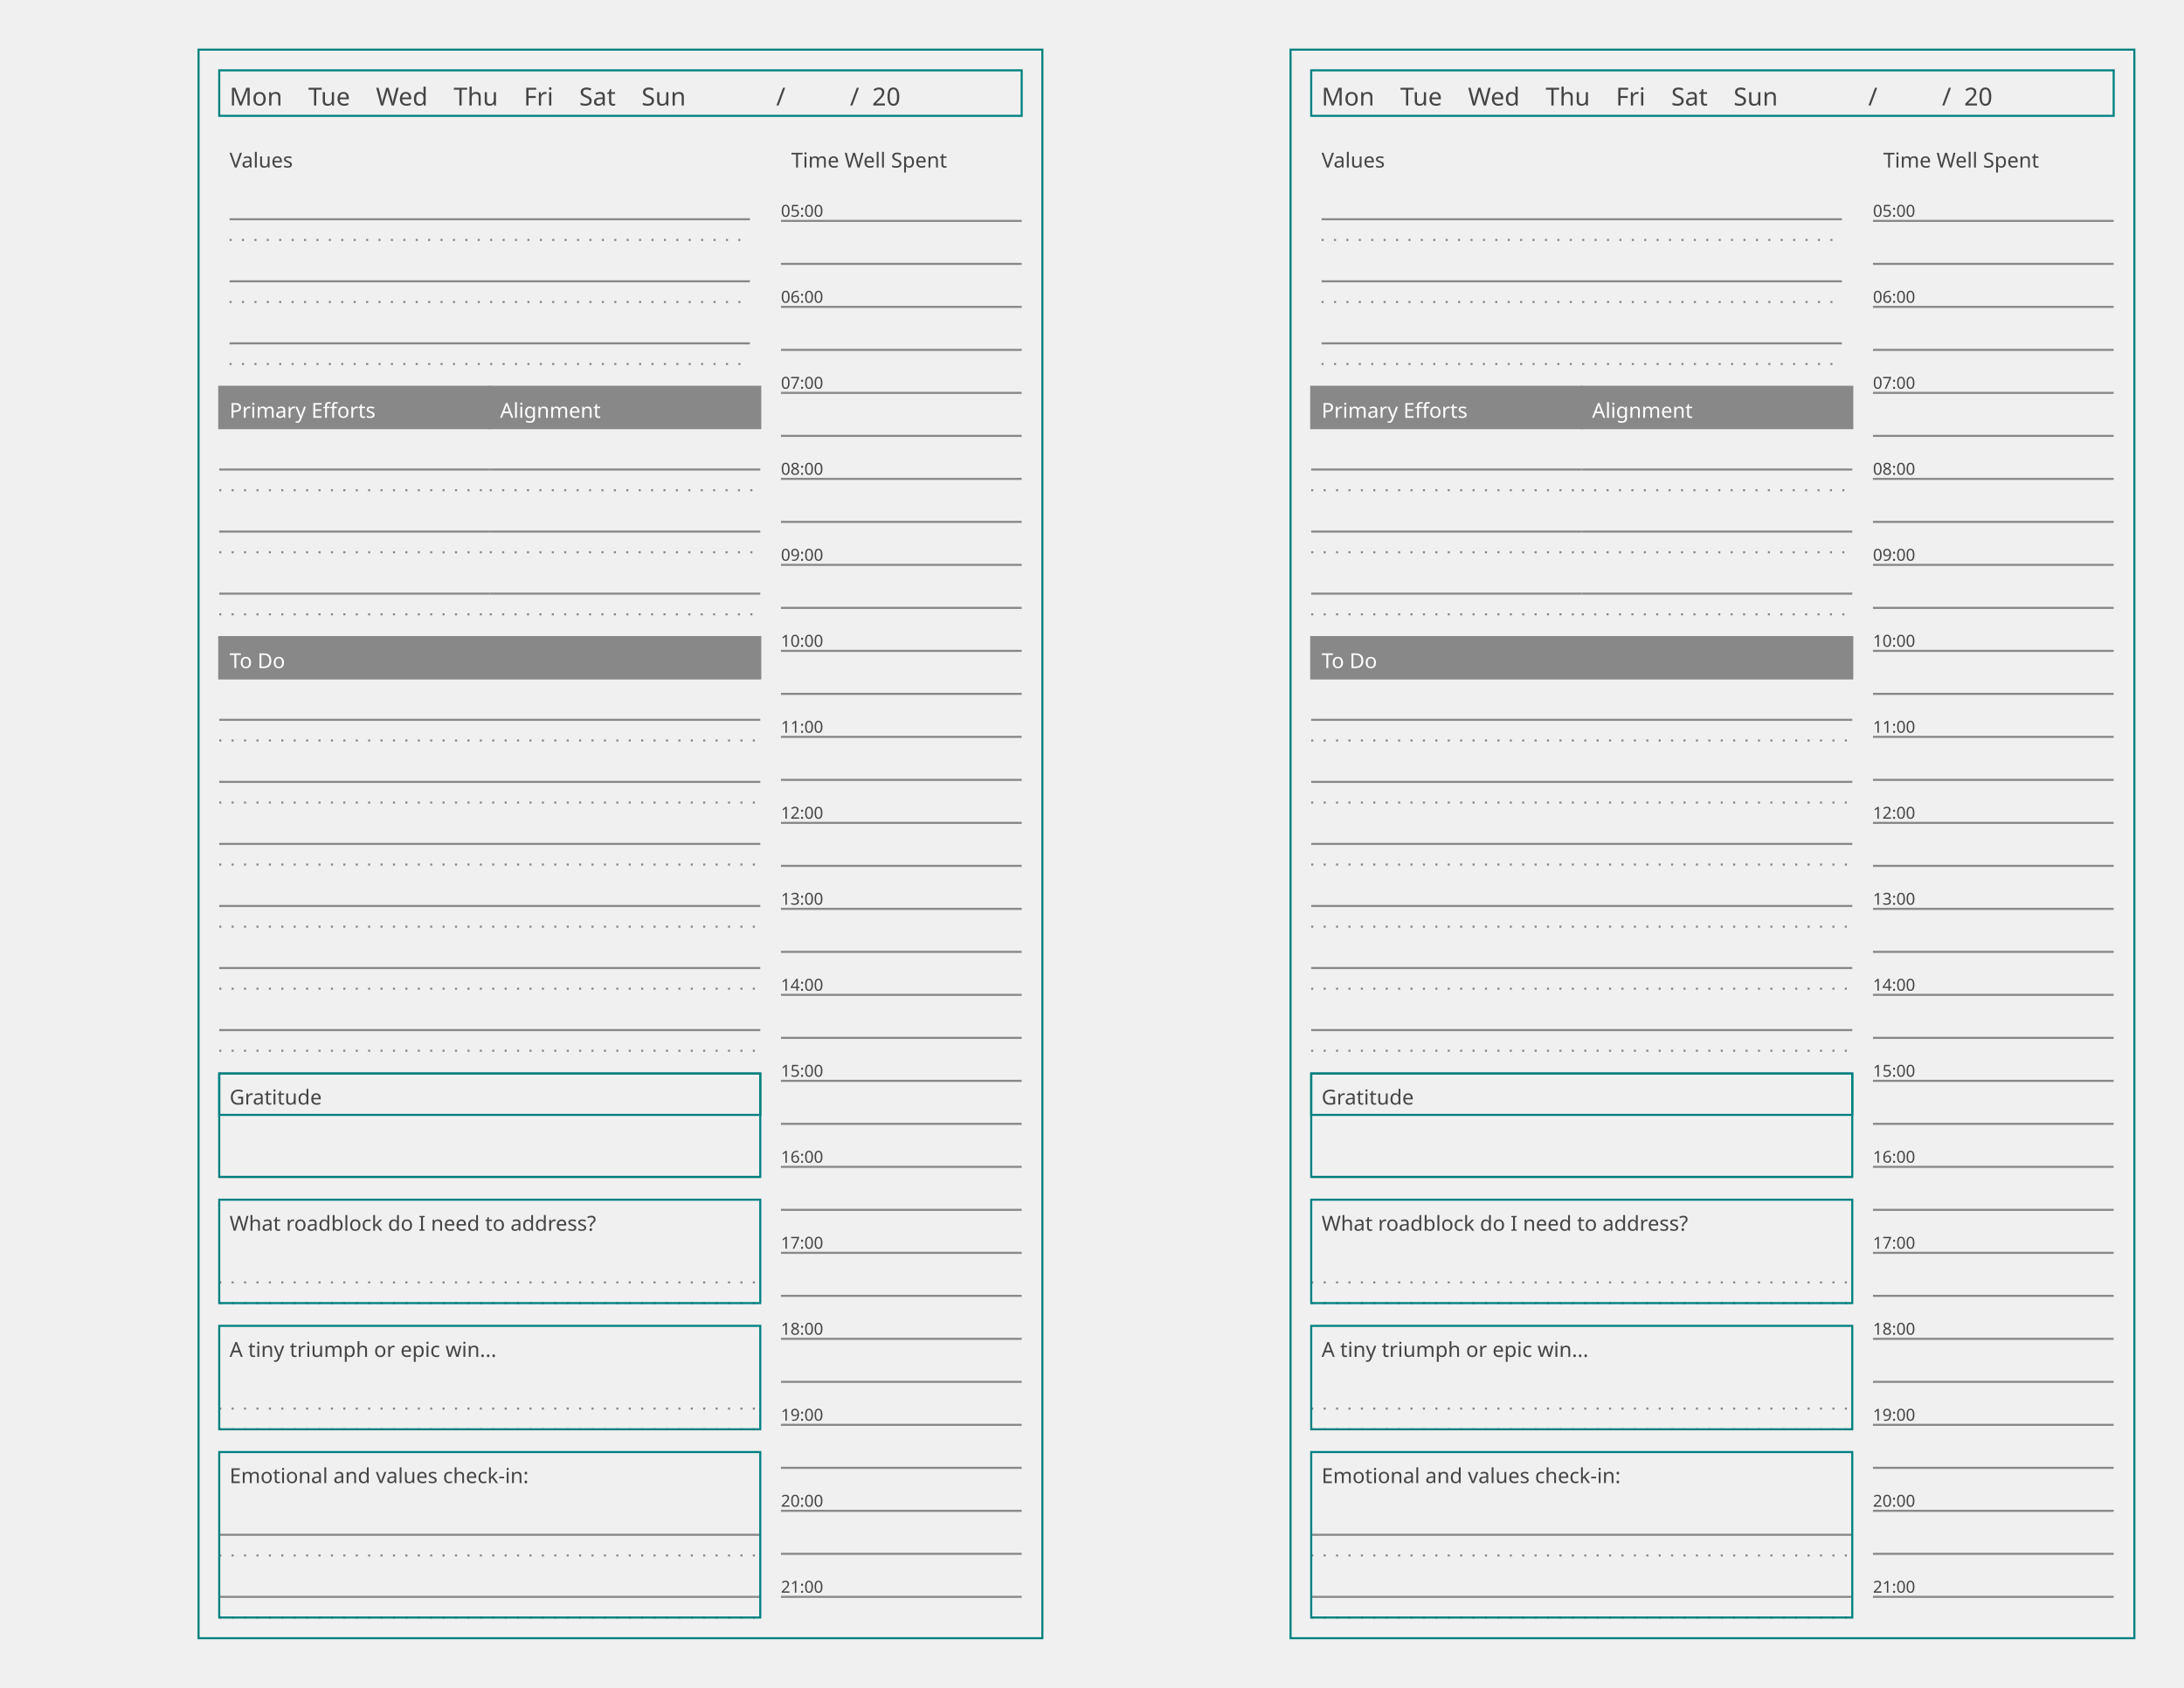
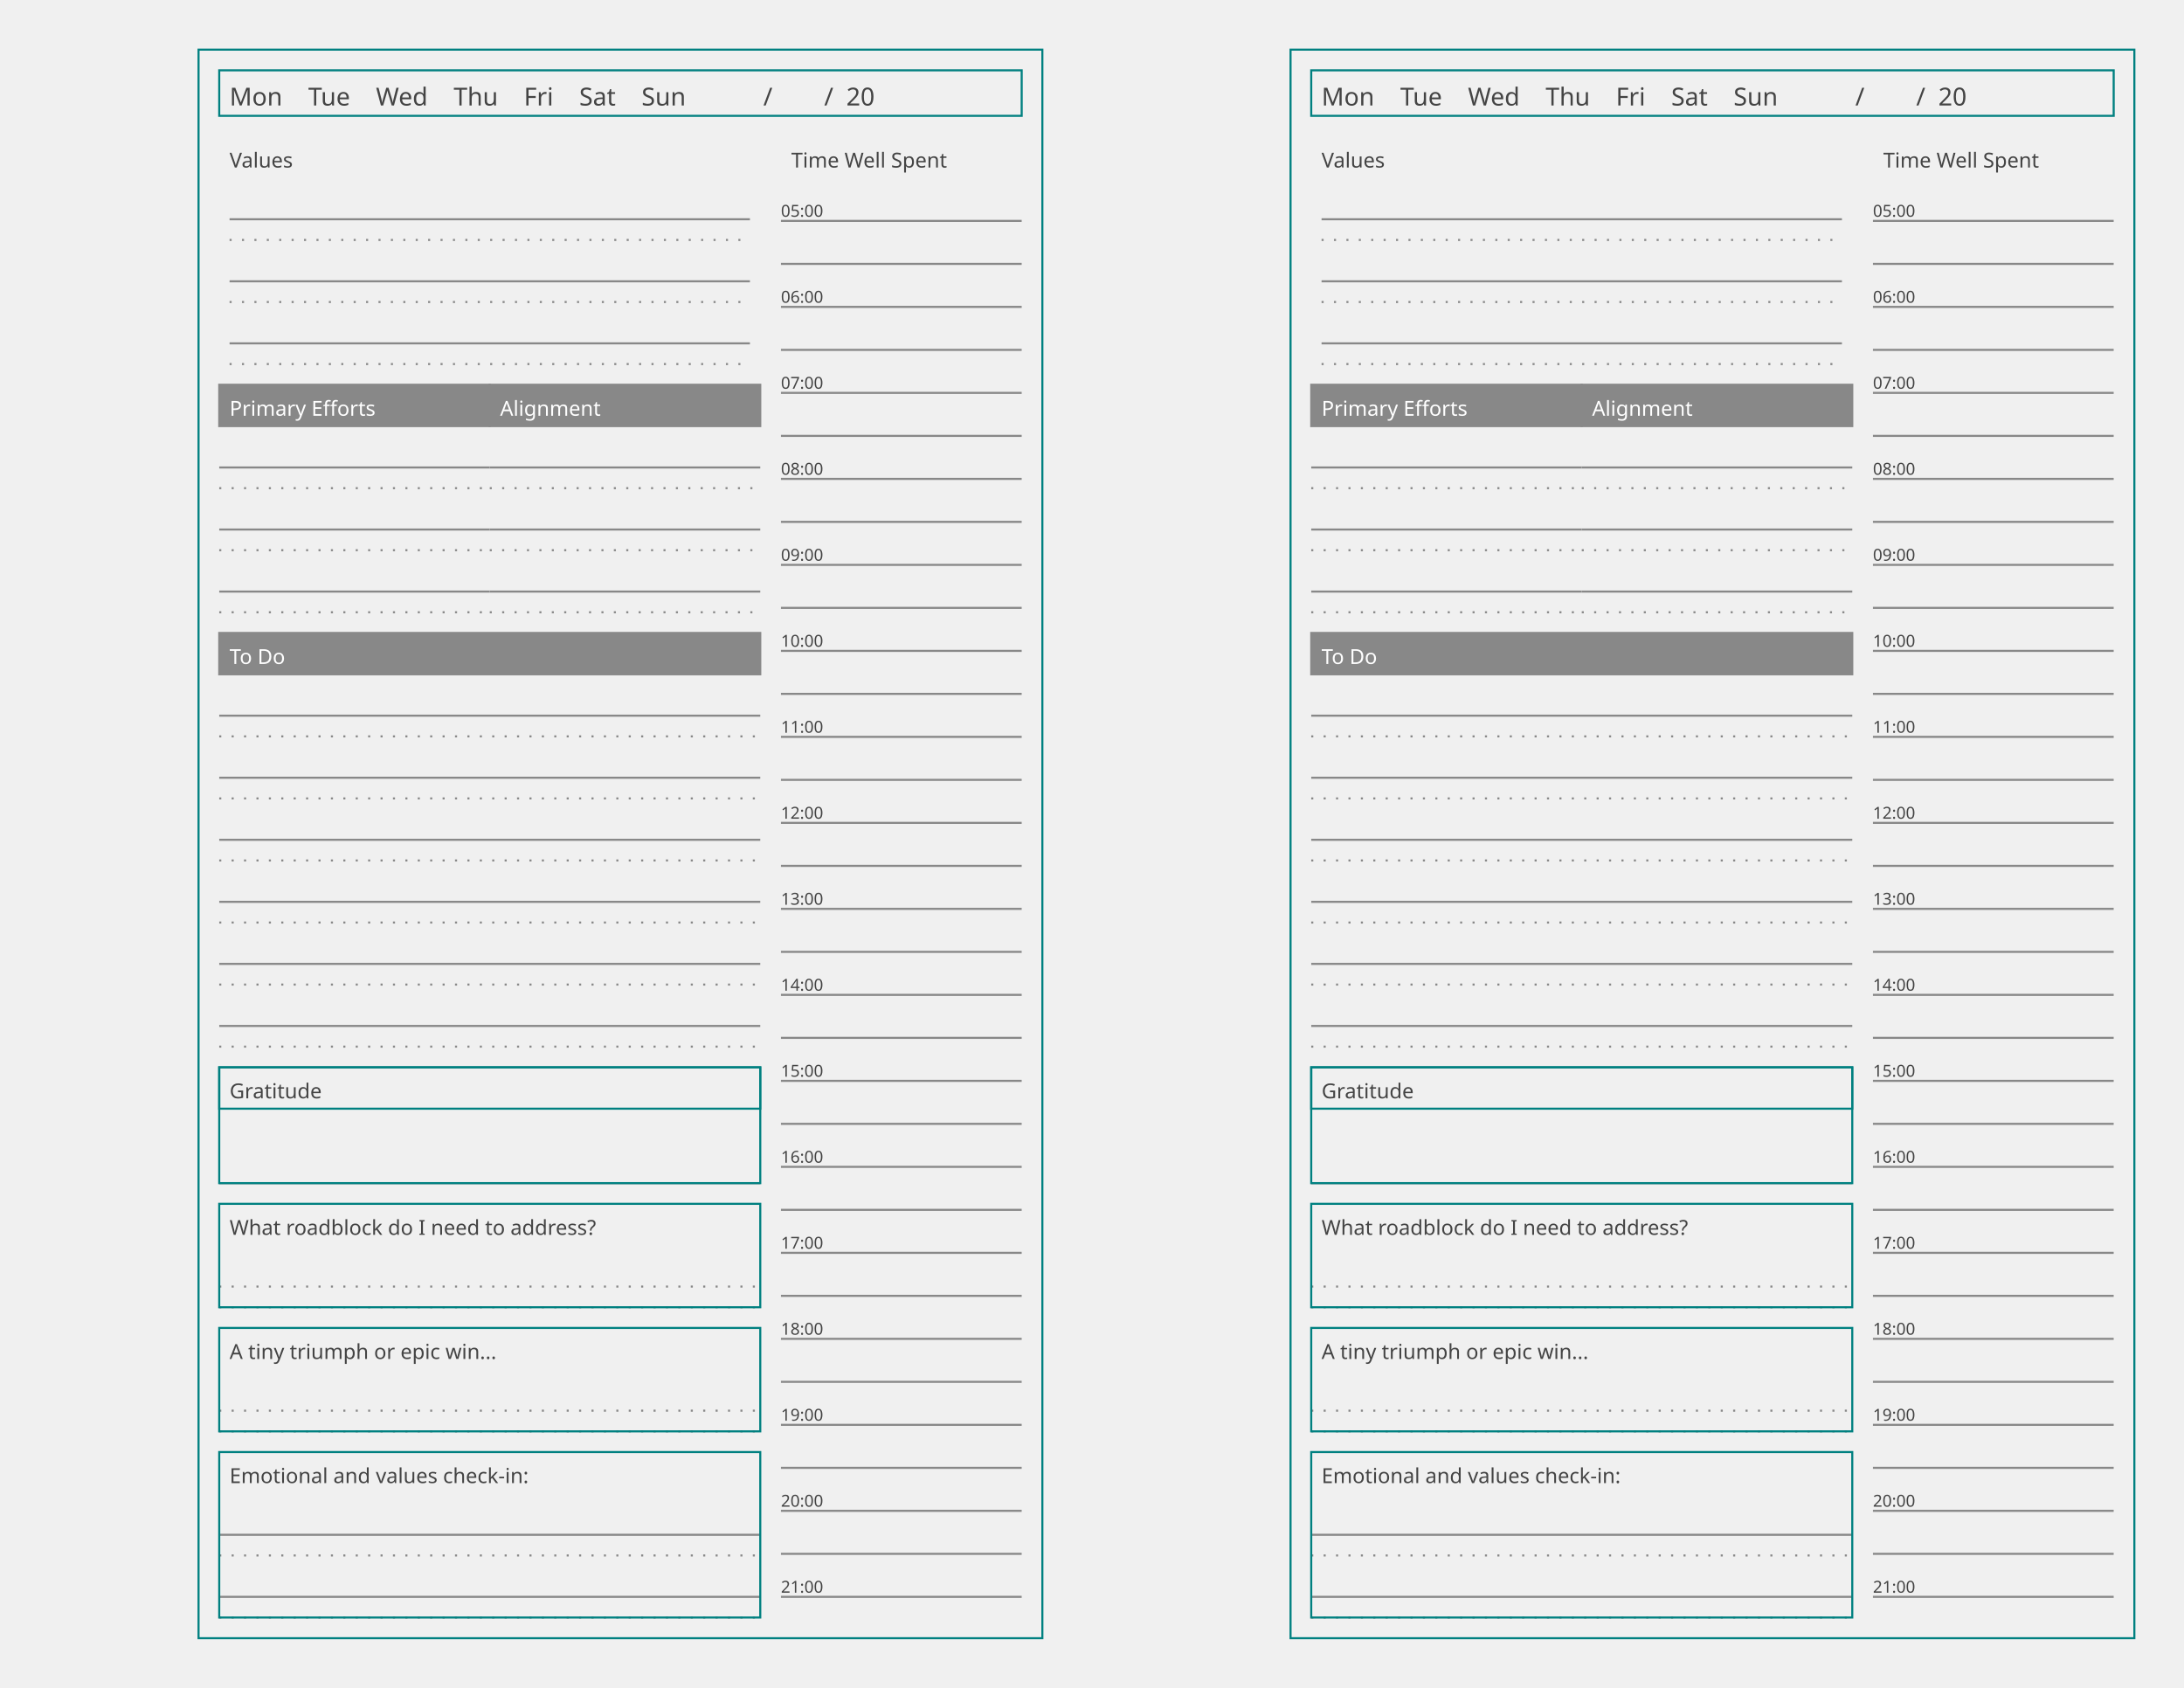
<svg xmlns="http://www.w3.org/2000/svg" baseProfile="tiny" height="8.5in" version="1.2" width="11in">
  <defs />
  <g transform="translate(96, 24.0)">
    <rect fill="none" height="768.0" stroke="#008080" width="408.0" x="0" y="0" />
    <g transform="translate(10, 10)">
      <rect fill="none" height="22" stroke="#008080" stroke-width="1" width="388.0" x="0" y="0" />
-       <text alignment-baseline="text-after-edge" fill="#444444" font-family="Trebuchet MS" font-size="12" text-anchor="start" transform="translate(5,17)">Mon    Tue    Wed    Thu    Fri    Sat    Sun              /          /  20          </text>
+       <text alignment-baseline="text-after-edge" fill="#444444" font-family="Trebuchet MS" font-size="12" text-anchor="start" transform="translate(5,17)">Mon    Tue    Wed    Thu    Fri    Sat    Sun            /        /  20        </text>
    </g>
    <g transform="translate(10, 32)">
      <g transform="translate(0,10)">
        <g>
          <g transform="translate(0,0)">
            <text alignment-baseline="text-after-edge" fill="#444444" font-family="Ubuntu Mono" font-size="10" text-anchor="start" transform="translate(5,15)">Values</text>
          </g>
          <g transform="translate(0,20)">
            <g>
              <line stroke="#888888" stroke-dasharray="1,5" stroke-width="1" transform="translate(5,30.0)" x1="0" x2="251.6" y1="0" y2="0" />
              <line stroke="#888888" stroke-dasharray="1,5" stroke-width="1" transform="translate(5,60.0)" x1="0" x2="251.6" y1="0" y2="0" />
              <line stroke="#888888" stroke-dasharray="1,5" stroke-width="1" transform="translate(5,90.0)" x1="0" x2="251.6" y1="0" y2="0" />
            </g>
            <g>
              <line stroke="#888888" stroke-dasharray="1,0" stroke-width="1" transform="translate(5,20.0)" x1="0" x2="251.6" y1="0" y2="0" />
              <line stroke="#888888" stroke-dasharray="1,0" stroke-width="1" transform="translate(5,50.0)" x1="0" x2="251.6" y1="0" y2="0" />
              <line stroke="#888888" stroke-dasharray="1,0" stroke-width="1" transform="translate(5,80.0)" x1="0" x2="251.6" y1="0" y2="0" />
            </g>
          </g>
        </g>
      </g>
-       <g transform="translate(0,131.0)">
+       <g transform="translate(0,130.0)">
        <g>
          <g transform="translate(0,0)">
            <g>
              <g transform="translate(0,0)">
                <rect fill="#888888" height="20" stroke="#888888" stroke-width="1" width="130.8" x="0" y="0" />
                <text alignment-baseline="text-after-edge" fill="#ffffff" font-family="Trebuchet MS" font-size="10" text-anchor="start" transform="translate(5,15)">Primary Efforts</text>
              </g>
              <g transform="translate(0,20)">
                <g>
                  <line stroke="#888888" stroke-dasharray="1,5" stroke-width="1" transform="translate(0,30.0)" x1="0" x2="130.8" y1="0" y2="0" />
                  <line stroke="#888888" stroke-dasharray="1,5" stroke-width="1" transform="translate(0,60.0)" x1="0" x2="130.8" y1="0" y2="0" />
                  <line stroke="#888888" stroke-dasharray="1,5" stroke-width="1" transform="translate(0,90.0)" x1="0" x2="130.8" y1="0" y2="0" />
                </g>
                <g>
                  <line stroke="#888888" stroke-dasharray="1,0" stroke-width="1" transform="translate(0,20.0)" x1="0" x2="130.8" y1="0" y2="0" />
                  <line stroke="#888888" stroke-dasharray="1,0" stroke-width="1" transform="translate(0,50.0)" x1="0" x2="130.8" y1="0" y2="0" />
                  <line stroke="#888888" stroke-dasharray="1,0" stroke-width="1" transform="translate(0,80.0)" x1="0" x2="130.8" y1="0" y2="0" />
                </g>
              </g>
            </g>
          </g>
          <g transform="translate(130.8,0)">
            <g>
              <g transform="translate(0,0)">
                <rect fill="#888888" height="20" stroke="#888888" stroke-width="1" width="130.8" x="0" y="0" />
                <text alignment-baseline="text-after-edge" fill="#ffffff" font-family="Trebuchet MS" font-size="10" text-anchor="start" transform="translate(5,15)">Alignment</text>
              </g>
              <g transform="translate(0,20)">
                <g>
                  <line stroke="#888888" stroke-dasharray="1,5" stroke-width="1" transform="translate(0,30.0)" x1="0" x2="130.8" y1="0" y2="0" />
                  <line stroke="#888888" stroke-dasharray="1,5" stroke-width="1" transform="translate(0,60.0)" x1="0" x2="130.8" y1="0" y2="0" />
                  <line stroke="#888888" stroke-dasharray="1,5" stroke-width="1" transform="translate(0,90.0)" x1="0" x2="130.8" y1="0" y2="0" />
                </g>
                <g>
                  <line stroke="#888888" stroke-dasharray="1,0" stroke-width="1" transform="translate(0,20.0)" x1="0" x2="130.8" y1="0" y2="0" />
                  <line stroke="#888888" stroke-dasharray="1,0" stroke-width="1" transform="translate(0,50.0)" x1="0" x2="130.8" y1="0" y2="0" />
                  <line stroke="#888888" stroke-dasharray="1,0" stroke-width="1" transform="translate(0,80.0)" x1="0" x2="130.8" y1="0" y2="0" />
                </g>
              </g>
            </g>
          </g>
        </g>
      </g>
-       <g transform="translate(0,252.0)">
+       <g transform="translate(0,250.0)">
        <g>
          <g transform="translate(0,0)">
            <rect fill="#888888" height="20" stroke="#888888" stroke-width="1" width="261.6" x="0" y="0" />
            <text alignment-baseline="text-after-edge" fill="#ffffff" font-family="Ubuntu Mono" font-size="10" text-anchor="start" transform="translate(5,15)">To Do</text>
          </g>
          <g transform="translate(0,20)">
            <g>
              <line stroke="#888888" stroke-dasharray="1,5" stroke-width="1" transform="translate(0,30.0)" x1="0" x2="261.6" y1="0" y2="0" />
              <line stroke="#888888" stroke-dasharray="1,5" stroke-width="1" transform="translate(0,60.0)" x1="0" x2="261.6" y1="0" y2="0" />
              <line stroke="#888888" stroke-dasharray="1,5" stroke-width="1" transform="translate(0,90.0)" x1="0" x2="261.6" y1="0" y2="0" />
              <line stroke="#888888" stroke-dasharray="1,5" stroke-width="1" transform="translate(0,120.0)" x1="0" x2="261.6" y1="0" y2="0" />
              <line stroke="#888888" stroke-dasharray="1,5" stroke-width="1" transform="translate(0,150.0)" x1="0" x2="261.6" y1="0" y2="0" />
              <line stroke="#888888" stroke-dasharray="1,5" stroke-width="1" transform="translate(0,180.0)" x1="0" x2="261.6" y1="0" y2="0" />
            </g>
            <g>
              <line stroke="#888888" stroke-dasharray="1,0" stroke-width="1" transform="translate(0,20.0)" x1="0" x2="261.6" y1="0" y2="0" />
              <line stroke="#888888" stroke-dasharray="1,0" stroke-width="1" transform="translate(0,50.0)" x1="0" x2="261.6" y1="0" y2="0" />
              <line stroke="#888888" stroke-dasharray="1,0" stroke-width="1" transform="translate(0,80.0)" x1="0" x2="261.6" y1="0" y2="0" />
              <line stroke="#888888" stroke-dasharray="1,0" stroke-width="1" transform="translate(0,110.0)" x1="0" x2="261.6" y1="0" y2="0" />
              <line stroke="#888888" stroke-dasharray="1,0" stroke-width="1" transform="translate(0,140.0)" x1="0" x2="261.6" y1="0" y2="0" />
              <line stroke="#888888" stroke-dasharray="1,0" stroke-width="1" transform="translate(0,170.0)" x1="0" x2="261.6" y1="0" y2="0" />
            </g>
          </g>
        </g>
      </g>
-       <g transform="translate(0,463.0)">
+       <g transform="translate(0,460.0)">
        <g>
          <g transform="translate(0,0)">
            <rect fill="none" height="20" stroke="#008080" stroke-width="1" width="261.6" x="0" y="0" />
            <text alignment-baseline="text-after-edge" fill="#444444" font-family="Trebuchet MS" font-size="10" text-anchor="start" transform="translate(5,15)">Gratitude</text>
          </g>
          <g transform="translate(0,20)">
-             <line stroke="#888888" stroke-dasharray="1,0" stroke-width="1" transform="translate(0,30.0)" x1="0" x2="261.6" y1="0" y2="0" />
+             <line stroke="#888888" stroke-dasharray="1,0" stroke-width="1" transform="translate(0,36.0)" x1="0" x2="261.6" y1="0" y2="0" />
+           </g>
+         </g>
+         <rect fill="none" height="56.0" stroke="#008080" stroke-width="1" width="261.6" x="0" y="0" />
+       </g>
+       <g transform="translate(0,526.0)">
+         <g>
+           <g transform="translate(0,0)">
+             <text alignment-baseline="text-after-edge" fill="#444444" font-family="Ubuntu Mono" font-size="10" text-anchor="start" transform="translate(5,15)">What roadblock do I need to address?</text>
+           </g>
+           <g transform="translate(0,20)">
+             <g>
+               <line stroke="#888888" stroke-dasharray="1,5" stroke-width="1" transform="translate(0,30.0)" x1="0" x2="261.6" y1="0" y2="0" />
+             </g>
+             <g>
+               <line stroke="#888888" stroke-dasharray="1,5" stroke-width="1" transform="translate(0,20.0)" x1="0" x2="261.6" y1="0" y2="0" />
+             </g>
          </g>
        </g>
        <rect fill="none" height="50" stroke="#008080" stroke-width="1" width="261.6" x="0" y="0" />
      </g>
-       <g transform="translate(0,524.0)">
-         <g>
-           <g transform="translate(0,0)">
-             <text alignment-baseline="text-after-edge" fill="#444444" font-family="Ubuntu Mono" font-size="10" text-anchor="start" transform="translate(5,15)">What roadblock do I need to address?</text>
-           </g>
-           <g transform="translate(0,20)">
-             <g>
-               <line stroke="#888888" stroke-dasharray="1,5" stroke-width="1" transform="translate(0,30.0)" x1="0" x2="261.6" y1="0" y2="0" />
-             </g>
-             <g>
-               <line stroke="#888888" stroke-dasharray="1,5" stroke-width="1" transform="translate(0,20.0)" x1="0" x2="261.6" y1="0" y2="0" />
-             </g>
-           </g>
-         </g>
-         <rect fill="none" height="50" stroke="#008080" stroke-width="1" width="261.6" x="0" y="0" />
-       </g>
-       <g transform="translate(0,585.0)">
+       <g transform="translate(0,586.0)">
        <g>
          <g transform="translate(0,0)">
            <text alignment-baseline="text-after-edge" fill="#444444" font-family="Ubuntu Mono" font-size="10" text-anchor="start" transform="translate(5,15)">A tiny triumph or epic win...</text>
          </g>
          <g transform="translate(0,20)">
            <g>
              <line stroke="#888888" stroke-dasharray="1,5" stroke-width="1" transform="translate(0,30.0)" x1="0" x2="261.6" y1="0" y2="0" />
            </g>
            <g>
              <line stroke="#888888" stroke-dasharray="1,5" stroke-width="1" transform="translate(0,20.0)" x1="0" x2="261.6" y1="0" y2="0" />
            </g>
          </g>
        </g>
        <rect fill="none" height="50" stroke="#008080" stroke-width="1" width="261.6" x="0" y="0" />
      </g>
      <g transform="translate(0,646.0)">
        <g>
          <g transform="translate(0,0)">
            <text alignment-baseline="text-after-edge" fill="#444444" font-family="Ubuntu Mono" font-size="10" text-anchor="start" transform="translate(5,15)">Emotional and values check-in:</text>
          </g>
          <g transform="translate(0,20)">
            <g>
              <line stroke="#888888" stroke-dasharray="1,5" stroke-width="1" transform="translate(0,30.0)" x1="0" x2="261.6" y1="0" y2="0" />
              <line stroke="#888888" stroke-dasharray="1,5" stroke-width="1" transform="translate(0,60.0)" x1="0" x2="261.6" y1="0" y2="0" />
            </g>
            <g>
              <line stroke="#888888" stroke-dasharray="1,0" stroke-width="1" transform="translate(0,20.0)" x1="0" x2="261.6" y1="0" y2="0" />
              <line stroke="#888888" stroke-dasharray="1,0" stroke-width="1" transform="translate(0,50.0)" x1="0" x2="261.6" y1="0" y2="0" />
            </g>
          </g>
        </g>
        <rect fill="none" height="80" stroke="#008080" stroke-width="1" width="261.6" x="0" y="0" />
      </g>
    </g>
    <g transform="translate(281.6,32)">
      <g>
        <rect fill="none" height="20" stroke="none" width="116.4" x="0" y="10" />
        <text alignment-baseline="text-after-edge" fill="#444444" font-family="Ubuntu Mono" font-size="10" text-anchor="start" x="5" y="25">Time Well Spent</text>
      </g>
      <g>
        <text alignment-baseline="text-after-edge" fill="#444444" font-family="Ubuntu Mono" font-size="8" text-anchor="start" x="0" y="48.788">05:00</text>
        <line stroke="#888888" x1="0" x2="116.4" y1="50.788" y2="50.788" />
        <line stroke="#888888" x1="0" x2="116.4" y1="71.576" y2="71.576" />
        <text alignment-baseline="text-after-edge" fill="#444444" font-family="Ubuntu Mono" font-size="8" text-anchor="start" x="0" y="90.364">06:00</text>
        <line stroke="#888888" x1="0" x2="116.4" y1="92.364" y2="92.364" />
        <line stroke="#888888" x1="0" x2="116.4" y1="113.152" y2="113.152" />
        <text alignment-baseline="text-after-edge" fill="#444444" font-family="Ubuntu Mono" font-size="8" text-anchor="start" x="0" y="131.939">07:00</text>
        <line stroke="#888888" x1="0" x2="116.4" y1="133.939" y2="133.939" />
        <line stroke="#888888" x1="0" x2="116.4" y1="154.727" y2="154.727" />
        <text alignment-baseline="text-after-edge" fill="#444444" font-family="Ubuntu Mono" font-size="8" text-anchor="start" x="0" y="173.515">08:00</text>
        <line stroke="#888888" x1="0" x2="116.4" y1="175.515" y2="175.515" />
        <line stroke="#888888" x1="0" x2="116.4" y1="196.303" y2="196.303" />
        <text alignment-baseline="text-after-edge" fill="#444444" font-family="Ubuntu Mono" font-size="8" text-anchor="start" x="0" y="215.091">09:00</text>
        <line stroke="#888888" x1="0" x2="116.4" y1="217.091" y2="217.091" />
        <line stroke="#888888" x1="0" x2="116.4" y1="237.879" y2="237.879" />
        <text alignment-baseline="text-after-edge" fill="#444444" font-family="Ubuntu Mono" font-size="8" text-anchor="start" x="0" y="256.667">10:00</text>
        <line stroke="#888888" x1="0" x2="116.4" y1="258.667" y2="258.667" />
        <line stroke="#888888" x1="0" x2="116.4" y1="279.455" y2="279.455" />
        <text alignment-baseline="text-after-edge" fill="#444444" font-family="Ubuntu Mono" font-size="8" text-anchor="start" x="0" y="298.242">11:00</text>
        <line stroke="#888888" x1="0" x2="116.4" y1="300.242" y2="300.242" />
        <line stroke="#888888" x1="0" x2="116.4" y1="321.03" y2="321.03" />
        <text alignment-baseline="text-after-edge" fill="#444444" font-family="Ubuntu Mono" font-size="8" text-anchor="start" x="0" y="339.818">12:00</text>
        <line stroke="#888888" x1="0" x2="116.4" y1="341.818" y2="341.818" />
        <line stroke="#888888" x1="0" x2="116.4" y1="362.606" y2="362.606" />
        <text alignment-baseline="text-after-edge" fill="#444444" font-family="Ubuntu Mono" font-size="8" text-anchor="start" x="0" y="381.394">13:00</text>
        <line stroke="#888888" x1="0" x2="116.4" y1="383.394" y2="383.394" />
        <line stroke="#888888" x1="0" x2="116.4" y1="404.182" y2="404.182" />
        <text alignment-baseline="text-after-edge" fill="#444444" font-family="Ubuntu Mono" font-size="8" text-anchor="start" x="0" y="422.97">14:00</text>
        <line stroke="#888888" x1="0" x2="116.4" y1="424.97" y2="424.97" />
        <line stroke="#888888" x1="0" x2="116.4" y1="445.758" y2="445.758" />
        <text alignment-baseline="text-after-edge" fill="#444444" font-family="Ubuntu Mono" font-size="8" text-anchor="start" x="0" y="464.545">15:00</text>
        <line stroke="#888888" x1="0" x2="116.4" y1="466.545" y2="466.545" />
        <line stroke="#888888" x1="0" x2="116.4" y1="487.333" y2="487.333" />
        <text alignment-baseline="text-after-edge" fill="#444444" font-family="Ubuntu Mono" font-size="8" text-anchor="start" x="0" y="506.121">16:00</text>
        <line stroke="#888888" x1="0" x2="116.4" y1="508.121" y2="508.121" />
        <line stroke="#888888" x1="0" x2="116.4" y1="528.909" y2="528.909" />
        <text alignment-baseline="text-after-edge" fill="#444444" font-family="Ubuntu Mono" font-size="8" text-anchor="start" x="0" y="547.697">17:00</text>
        <line stroke="#888888" x1="0" x2="116.4" y1="549.697" y2="549.697" />
        <line stroke="#888888" x1="0" x2="116.4" y1="570.485" y2="570.485" />
        <text alignment-baseline="text-after-edge" fill="#444444" font-family="Ubuntu Mono" font-size="8" text-anchor="start" x="0" y="589.273">18:00</text>
        <line stroke="#888888" x1="0" x2="116.4" y1="591.273" y2="591.273" />
        <line stroke="#888888" x1="0" x2="116.4" y1="612.061" y2="612.061" />
        <text alignment-baseline="text-after-edge" fill="#444444" font-family="Ubuntu Mono" font-size="8" text-anchor="start" x="0" y="630.848">19:00</text>
        <line stroke="#888888" x1="0" x2="116.4" y1="632.848" y2="632.848" />
        <line stroke="#888888" x1="0" x2="116.4" y1="653.636" y2="653.636" />
        <text alignment-baseline="text-after-edge" fill="#444444" font-family="Ubuntu Mono" font-size="8" text-anchor="start" x="0" y="672.424">20:00</text>
        <line stroke="#888888" x1="0" x2="116.4" y1="674.424" y2="674.424" />
        <line stroke="#888888" x1="0" x2="116.4" y1="695.212" y2="695.212" />
        <text alignment-baseline="text-after-edge" fill="#444444" font-family="Ubuntu Mono" font-size="8" text-anchor="start" x="0" y="714.0">21:00</text>
        <line stroke="#888888" x1="0" x2="116.4" y1="716.0" y2="716.0" />
      </g>
    </g>
  </g>
  <g transform="translate(624.0, 24.0)">
    <rect fill="none" height="768.0" stroke="#008080" width="408.0" x="0" y="0" />
    <g transform="translate(10, 10)">
      <rect fill="none" height="22" stroke="#008080" stroke-width="1" width="388.0" x="0" y="0" />
-       <text alignment-baseline="text-after-edge" fill="#444444" font-family="Trebuchet MS" font-size="12" text-anchor="start" transform="translate(5,17)">Mon    Tue    Wed    Thu    Fri    Sat    Sun              /          /  20          </text>
+       <text alignment-baseline="text-after-edge" fill="#444444" font-family="Trebuchet MS" font-size="12" text-anchor="start" transform="translate(5,17)">Mon    Tue    Wed    Thu    Fri    Sat    Sun            /        /  20        </text>
    </g>
    <g transform="translate(10, 32)">
      <g transform="translate(0,10)">
        <g>
          <g transform="translate(0,0)">
            <text alignment-baseline="text-after-edge" fill="#444444" font-family="Ubuntu Mono" font-size="10" text-anchor="start" transform="translate(5,15)">Values</text>
          </g>
          <g transform="translate(0,20)">
            <g>
              <line stroke="#888888" stroke-dasharray="1,5" stroke-width="1" transform="translate(5,30.0)" x1="0" x2="251.6" y1="0" y2="0" />
              <line stroke="#888888" stroke-dasharray="1,5" stroke-width="1" transform="translate(5,60.0)" x1="0" x2="251.6" y1="0" y2="0" />
              <line stroke="#888888" stroke-dasharray="1,5" stroke-width="1" transform="translate(5,90.0)" x1="0" x2="251.6" y1="0" y2="0" />
            </g>
            <g>
              <line stroke="#888888" stroke-dasharray="1,0" stroke-width="1" transform="translate(5,20.0)" x1="0" x2="251.6" y1="0" y2="0" />
              <line stroke="#888888" stroke-dasharray="1,0" stroke-width="1" transform="translate(5,50.0)" x1="0" x2="251.6" y1="0" y2="0" />
              <line stroke="#888888" stroke-dasharray="1,0" stroke-width="1" transform="translate(5,80.0)" x1="0" x2="251.6" y1="0" y2="0" />
            </g>
          </g>
        </g>
      </g>
-       <g transform="translate(0,131.0)">
+       <g transform="translate(0,130.0)">
        <g>
          <g transform="translate(0,0)">
            <g>
              <g transform="translate(0,0)">
                <rect fill="#888888" height="20" stroke="#888888" stroke-width="1" width="130.8" x="0" y="0" />
                <text alignment-baseline="text-after-edge" fill="#ffffff" font-family="Trebuchet MS" font-size="10" text-anchor="start" transform="translate(5,15)">Primary Efforts</text>
              </g>
              <g transform="translate(0,20)">
                <g>
                  <line stroke="#888888" stroke-dasharray="1,5" stroke-width="1" transform="translate(0,30.0)" x1="0" x2="130.8" y1="0" y2="0" />
                  <line stroke="#888888" stroke-dasharray="1,5" stroke-width="1" transform="translate(0,60.0)" x1="0" x2="130.8" y1="0" y2="0" />
                  <line stroke="#888888" stroke-dasharray="1,5" stroke-width="1" transform="translate(0,90.0)" x1="0" x2="130.8" y1="0" y2="0" />
                </g>
                <g>
                  <line stroke="#888888" stroke-dasharray="1,0" stroke-width="1" transform="translate(0,20.0)" x1="0" x2="130.8" y1="0" y2="0" />
                  <line stroke="#888888" stroke-dasharray="1,0" stroke-width="1" transform="translate(0,50.0)" x1="0" x2="130.8" y1="0" y2="0" />
                  <line stroke="#888888" stroke-dasharray="1,0" stroke-width="1" transform="translate(0,80.0)" x1="0" x2="130.8" y1="0" y2="0" />
                </g>
              </g>
            </g>
          </g>
          <g transform="translate(130.8,0)">
            <g>
              <g transform="translate(0,0)">
                <rect fill="#888888" height="20" stroke="#888888" stroke-width="1" width="130.8" x="0" y="0" />
                <text alignment-baseline="text-after-edge" fill="#ffffff" font-family="Trebuchet MS" font-size="10" text-anchor="start" transform="translate(5,15)">Alignment</text>
              </g>
              <g transform="translate(0,20)">
                <g>
                  <line stroke="#888888" stroke-dasharray="1,5" stroke-width="1" transform="translate(0,30.0)" x1="0" x2="130.8" y1="0" y2="0" />
                  <line stroke="#888888" stroke-dasharray="1,5" stroke-width="1" transform="translate(0,60.0)" x1="0" x2="130.8" y1="0" y2="0" />
                  <line stroke="#888888" stroke-dasharray="1,5" stroke-width="1" transform="translate(0,90.0)" x1="0" x2="130.8" y1="0" y2="0" />
                </g>
                <g>
                  <line stroke="#888888" stroke-dasharray="1,0" stroke-width="1" transform="translate(0,20.0)" x1="0" x2="130.8" y1="0" y2="0" />
                  <line stroke="#888888" stroke-dasharray="1,0" stroke-width="1" transform="translate(0,50.0)" x1="0" x2="130.8" y1="0" y2="0" />
                  <line stroke="#888888" stroke-dasharray="1,0" stroke-width="1" transform="translate(0,80.0)" x1="0" x2="130.8" y1="0" y2="0" />
                </g>
              </g>
            </g>
          </g>
        </g>
      </g>
-       <g transform="translate(0,252.0)">
+       <g transform="translate(0,250.0)">
        <g>
          <g transform="translate(0,0)">
            <rect fill="#888888" height="20" stroke="#888888" stroke-width="1" width="261.6" x="0" y="0" />
            <text alignment-baseline="text-after-edge" fill="#ffffff" font-family="Ubuntu Mono" font-size="10" text-anchor="start" transform="translate(5,15)">To Do</text>
          </g>
          <g transform="translate(0,20)">
            <g>
              <line stroke="#888888" stroke-dasharray="1,5" stroke-width="1" transform="translate(0,30.0)" x1="0" x2="261.6" y1="0" y2="0" />
              <line stroke="#888888" stroke-dasharray="1,5" stroke-width="1" transform="translate(0,60.0)" x1="0" x2="261.6" y1="0" y2="0" />
              <line stroke="#888888" stroke-dasharray="1,5" stroke-width="1" transform="translate(0,90.0)" x1="0" x2="261.6" y1="0" y2="0" />
              <line stroke="#888888" stroke-dasharray="1,5" stroke-width="1" transform="translate(0,120.0)" x1="0" x2="261.6" y1="0" y2="0" />
              <line stroke="#888888" stroke-dasharray="1,5" stroke-width="1" transform="translate(0,150.0)" x1="0" x2="261.6" y1="0" y2="0" />
              <line stroke="#888888" stroke-dasharray="1,5" stroke-width="1" transform="translate(0,180.0)" x1="0" x2="261.6" y1="0" y2="0" />
            </g>
            <g>
              <line stroke="#888888" stroke-dasharray="1,0" stroke-width="1" transform="translate(0,20.0)" x1="0" x2="261.6" y1="0" y2="0" />
              <line stroke="#888888" stroke-dasharray="1,0" stroke-width="1" transform="translate(0,50.0)" x1="0" x2="261.6" y1="0" y2="0" />
              <line stroke="#888888" stroke-dasharray="1,0" stroke-width="1" transform="translate(0,80.0)" x1="0" x2="261.6" y1="0" y2="0" />
              <line stroke="#888888" stroke-dasharray="1,0" stroke-width="1" transform="translate(0,110.0)" x1="0" x2="261.6" y1="0" y2="0" />
              <line stroke="#888888" stroke-dasharray="1,0" stroke-width="1" transform="translate(0,140.0)" x1="0" x2="261.6" y1="0" y2="0" />
              <line stroke="#888888" stroke-dasharray="1,0" stroke-width="1" transform="translate(0,170.0)" x1="0" x2="261.6" y1="0" y2="0" />
            </g>
          </g>
        </g>
      </g>
-       <g transform="translate(0,463.0)">
+       <g transform="translate(0,460.0)">
        <g>
          <g transform="translate(0,0)">
            <rect fill="none" height="20" stroke="#008080" stroke-width="1" width="261.6" x="0" y="0" />
            <text alignment-baseline="text-after-edge" fill="#444444" font-family="Trebuchet MS" font-size="10" text-anchor="start" transform="translate(5,15)">Gratitude</text>
          </g>
          <g transform="translate(0,20)">
-             <line stroke="#888888" stroke-dasharray="1,0" stroke-width="1" transform="translate(0,30.0)" x1="0" x2="261.6" y1="0" y2="0" />
+             <line stroke="#888888" stroke-dasharray="1,0" stroke-width="1" transform="translate(0,36.0)" x1="0" x2="261.6" y1="0" y2="0" />
+           </g>
+         </g>
+         <rect fill="none" height="56.0" stroke="#008080" stroke-width="1" width="261.6" x="0" y="0" />
+       </g>
+       <g transform="translate(0,526.0)">
+         <g>
+           <g transform="translate(0,0)">
+             <text alignment-baseline="text-after-edge" fill="#444444" font-family="Ubuntu Mono" font-size="10" text-anchor="start" transform="translate(5,15)">What roadblock do I need to address?</text>
+           </g>
+           <g transform="translate(0,20)">
+             <g>
+               <line stroke="#888888" stroke-dasharray="1,5" stroke-width="1" transform="translate(0,30.0)" x1="0" x2="261.6" y1="0" y2="0" />
+             </g>
+             <g>
+               <line stroke="#888888" stroke-dasharray="1,5" stroke-width="1" transform="translate(0,20.0)" x1="0" x2="261.6" y1="0" y2="0" />
+             </g>
          </g>
        </g>
        <rect fill="none" height="50" stroke="#008080" stroke-width="1" width="261.6" x="0" y="0" />
      </g>
-       <g transform="translate(0,524.0)">
-         <g>
-           <g transform="translate(0,0)">
-             <text alignment-baseline="text-after-edge" fill="#444444" font-family="Ubuntu Mono" font-size="10" text-anchor="start" transform="translate(5,15)">What roadblock do I need to address?</text>
-           </g>
-           <g transform="translate(0,20)">
-             <g>
-               <line stroke="#888888" stroke-dasharray="1,5" stroke-width="1" transform="translate(0,30.0)" x1="0" x2="261.6" y1="0" y2="0" />
-             </g>
-             <g>
-               <line stroke="#888888" stroke-dasharray="1,5" stroke-width="1" transform="translate(0,20.0)" x1="0" x2="261.6" y1="0" y2="0" />
-             </g>
-           </g>
-         </g>
-         <rect fill="none" height="50" stroke="#008080" stroke-width="1" width="261.6" x="0" y="0" />
-       </g>
-       <g transform="translate(0,585.0)">
+       <g transform="translate(0,586.0)">
        <g>
          <g transform="translate(0,0)">
            <text alignment-baseline="text-after-edge" fill="#444444" font-family="Ubuntu Mono" font-size="10" text-anchor="start" transform="translate(5,15)">A tiny triumph or epic win...</text>
          </g>
          <g transform="translate(0,20)">
            <g>
              <line stroke="#888888" stroke-dasharray="1,5" stroke-width="1" transform="translate(0,30.0)" x1="0" x2="261.6" y1="0" y2="0" />
            </g>
            <g>
              <line stroke="#888888" stroke-dasharray="1,5" stroke-width="1" transform="translate(0,20.0)" x1="0" x2="261.6" y1="0" y2="0" />
            </g>
          </g>
        </g>
        <rect fill="none" height="50" stroke="#008080" stroke-width="1" width="261.6" x="0" y="0" />
      </g>
      <g transform="translate(0,646.0)">
        <g>
          <g transform="translate(0,0)">
            <text alignment-baseline="text-after-edge" fill="#444444" font-family="Ubuntu Mono" font-size="10" text-anchor="start" transform="translate(5,15)">Emotional and values check-in:</text>
          </g>
          <g transform="translate(0,20)">
            <g>
              <line stroke="#888888" stroke-dasharray="1,5" stroke-width="1" transform="translate(0,30.0)" x1="0" x2="261.6" y1="0" y2="0" />
              <line stroke="#888888" stroke-dasharray="1,5" stroke-width="1" transform="translate(0,60.0)" x1="0" x2="261.6" y1="0" y2="0" />
            </g>
            <g>
              <line stroke="#888888" stroke-dasharray="1,0" stroke-width="1" transform="translate(0,20.0)" x1="0" x2="261.6" y1="0" y2="0" />
              <line stroke="#888888" stroke-dasharray="1,0" stroke-width="1" transform="translate(0,50.0)" x1="0" x2="261.6" y1="0" y2="0" />
            </g>
          </g>
        </g>
        <rect fill="none" height="80" stroke="#008080" stroke-width="1" width="261.6" x="0" y="0" />
      </g>
    </g>
    <g transform="translate(281.6,32)">
      <g>
        <rect fill="none" height="20" stroke="none" width="116.4" x="0" y="10" />
        <text alignment-baseline="text-after-edge" fill="#444444" font-family="Ubuntu Mono" font-size="10" text-anchor="start" x="5" y="25">Time Well Spent</text>
      </g>
      <g>
        <text alignment-baseline="text-after-edge" fill="#444444" font-family="Ubuntu Mono" font-size="8" text-anchor="start" x="0" y="48.788">05:00</text>
        <line stroke="#888888" x1="0" x2="116.4" y1="50.788" y2="50.788" />
        <line stroke="#888888" x1="0" x2="116.4" y1="71.576" y2="71.576" />
        <text alignment-baseline="text-after-edge" fill="#444444" font-family="Ubuntu Mono" font-size="8" text-anchor="start" x="0" y="90.364">06:00</text>
        <line stroke="#888888" x1="0" x2="116.4" y1="92.364" y2="92.364" />
        <line stroke="#888888" x1="0" x2="116.4" y1="113.152" y2="113.152" />
        <text alignment-baseline="text-after-edge" fill="#444444" font-family="Ubuntu Mono" font-size="8" text-anchor="start" x="0" y="131.939">07:00</text>
        <line stroke="#888888" x1="0" x2="116.4" y1="133.939" y2="133.939" />
        <line stroke="#888888" x1="0" x2="116.4" y1="154.727" y2="154.727" />
        <text alignment-baseline="text-after-edge" fill="#444444" font-family="Ubuntu Mono" font-size="8" text-anchor="start" x="0" y="173.515">08:00</text>
        <line stroke="#888888" x1="0" x2="116.4" y1="175.515" y2="175.515" />
        <line stroke="#888888" x1="0" x2="116.4" y1="196.303" y2="196.303" />
        <text alignment-baseline="text-after-edge" fill="#444444" font-family="Ubuntu Mono" font-size="8" text-anchor="start" x="0" y="215.091">09:00</text>
        <line stroke="#888888" x1="0" x2="116.4" y1="217.091" y2="217.091" />
        <line stroke="#888888" x1="0" x2="116.4" y1="237.879" y2="237.879" />
        <text alignment-baseline="text-after-edge" fill="#444444" font-family="Ubuntu Mono" font-size="8" text-anchor="start" x="0" y="256.667">10:00</text>
        <line stroke="#888888" x1="0" x2="116.4" y1="258.667" y2="258.667" />
        <line stroke="#888888" x1="0" x2="116.4" y1="279.455" y2="279.455" />
        <text alignment-baseline="text-after-edge" fill="#444444" font-family="Ubuntu Mono" font-size="8" text-anchor="start" x="0" y="298.242">11:00</text>
        <line stroke="#888888" x1="0" x2="116.4" y1="300.242" y2="300.242" />
        <line stroke="#888888" x1="0" x2="116.4" y1="321.03" y2="321.03" />
        <text alignment-baseline="text-after-edge" fill="#444444" font-family="Ubuntu Mono" font-size="8" text-anchor="start" x="0" y="339.818">12:00</text>
        <line stroke="#888888" x1="0" x2="116.4" y1="341.818" y2="341.818" />
        <line stroke="#888888" x1="0" x2="116.4" y1="362.606" y2="362.606" />
        <text alignment-baseline="text-after-edge" fill="#444444" font-family="Ubuntu Mono" font-size="8" text-anchor="start" x="0" y="381.394">13:00</text>
        <line stroke="#888888" x1="0" x2="116.4" y1="383.394" y2="383.394" />
        <line stroke="#888888" x1="0" x2="116.4" y1="404.182" y2="404.182" />
        <text alignment-baseline="text-after-edge" fill="#444444" font-family="Ubuntu Mono" font-size="8" text-anchor="start" x="0" y="422.97">14:00</text>
        <line stroke="#888888" x1="0" x2="116.4" y1="424.97" y2="424.97" />
        <line stroke="#888888" x1="0" x2="116.4" y1="445.758" y2="445.758" />
        <text alignment-baseline="text-after-edge" fill="#444444" font-family="Ubuntu Mono" font-size="8" text-anchor="start" x="0" y="464.545">15:00</text>
        <line stroke="#888888" x1="0" x2="116.4" y1="466.545" y2="466.545" />
        <line stroke="#888888" x1="0" x2="116.4" y1="487.333" y2="487.333" />
        <text alignment-baseline="text-after-edge" fill="#444444" font-family="Ubuntu Mono" font-size="8" text-anchor="start" x="0" y="506.121">16:00</text>
        <line stroke="#888888" x1="0" x2="116.4" y1="508.121" y2="508.121" />
        <line stroke="#888888" x1="0" x2="116.4" y1="528.909" y2="528.909" />
        <text alignment-baseline="text-after-edge" fill="#444444" font-family="Ubuntu Mono" font-size="8" text-anchor="start" x="0" y="547.697">17:00</text>
        <line stroke="#888888" x1="0" x2="116.4" y1="549.697" y2="549.697" />
        <line stroke="#888888" x1="0" x2="116.4" y1="570.485" y2="570.485" />
        <text alignment-baseline="text-after-edge" fill="#444444" font-family="Ubuntu Mono" font-size="8" text-anchor="start" x="0" y="589.273">18:00</text>
        <line stroke="#888888" x1="0" x2="116.4" y1="591.273" y2="591.273" />
        <line stroke="#888888" x1="0" x2="116.4" y1="612.061" y2="612.061" />
        <text alignment-baseline="text-after-edge" fill="#444444" font-family="Ubuntu Mono" font-size="8" text-anchor="start" x="0" y="630.848">19:00</text>
        <line stroke="#888888" x1="0" x2="116.4" y1="632.848" y2="632.848" />
        <line stroke="#888888" x1="0" x2="116.4" y1="653.636" y2="653.636" />
        <text alignment-baseline="text-after-edge" fill="#444444" font-family="Ubuntu Mono" font-size="8" text-anchor="start" x="0" y="672.424">20:00</text>
        <line stroke="#888888" x1="0" x2="116.4" y1="674.424" y2="674.424" />
        <line stroke="#888888" x1="0" x2="116.4" y1="695.212" y2="695.212" />
        <text alignment-baseline="text-after-edge" fill="#444444" font-family="Ubuntu Mono" font-size="8" text-anchor="start" x="0" y="714.0">21:00</text>
        <line stroke="#888888" x1="0" x2="116.4" y1="716.0" y2="716.0" />
      </g>
    </g>
  </g>
</svg>
